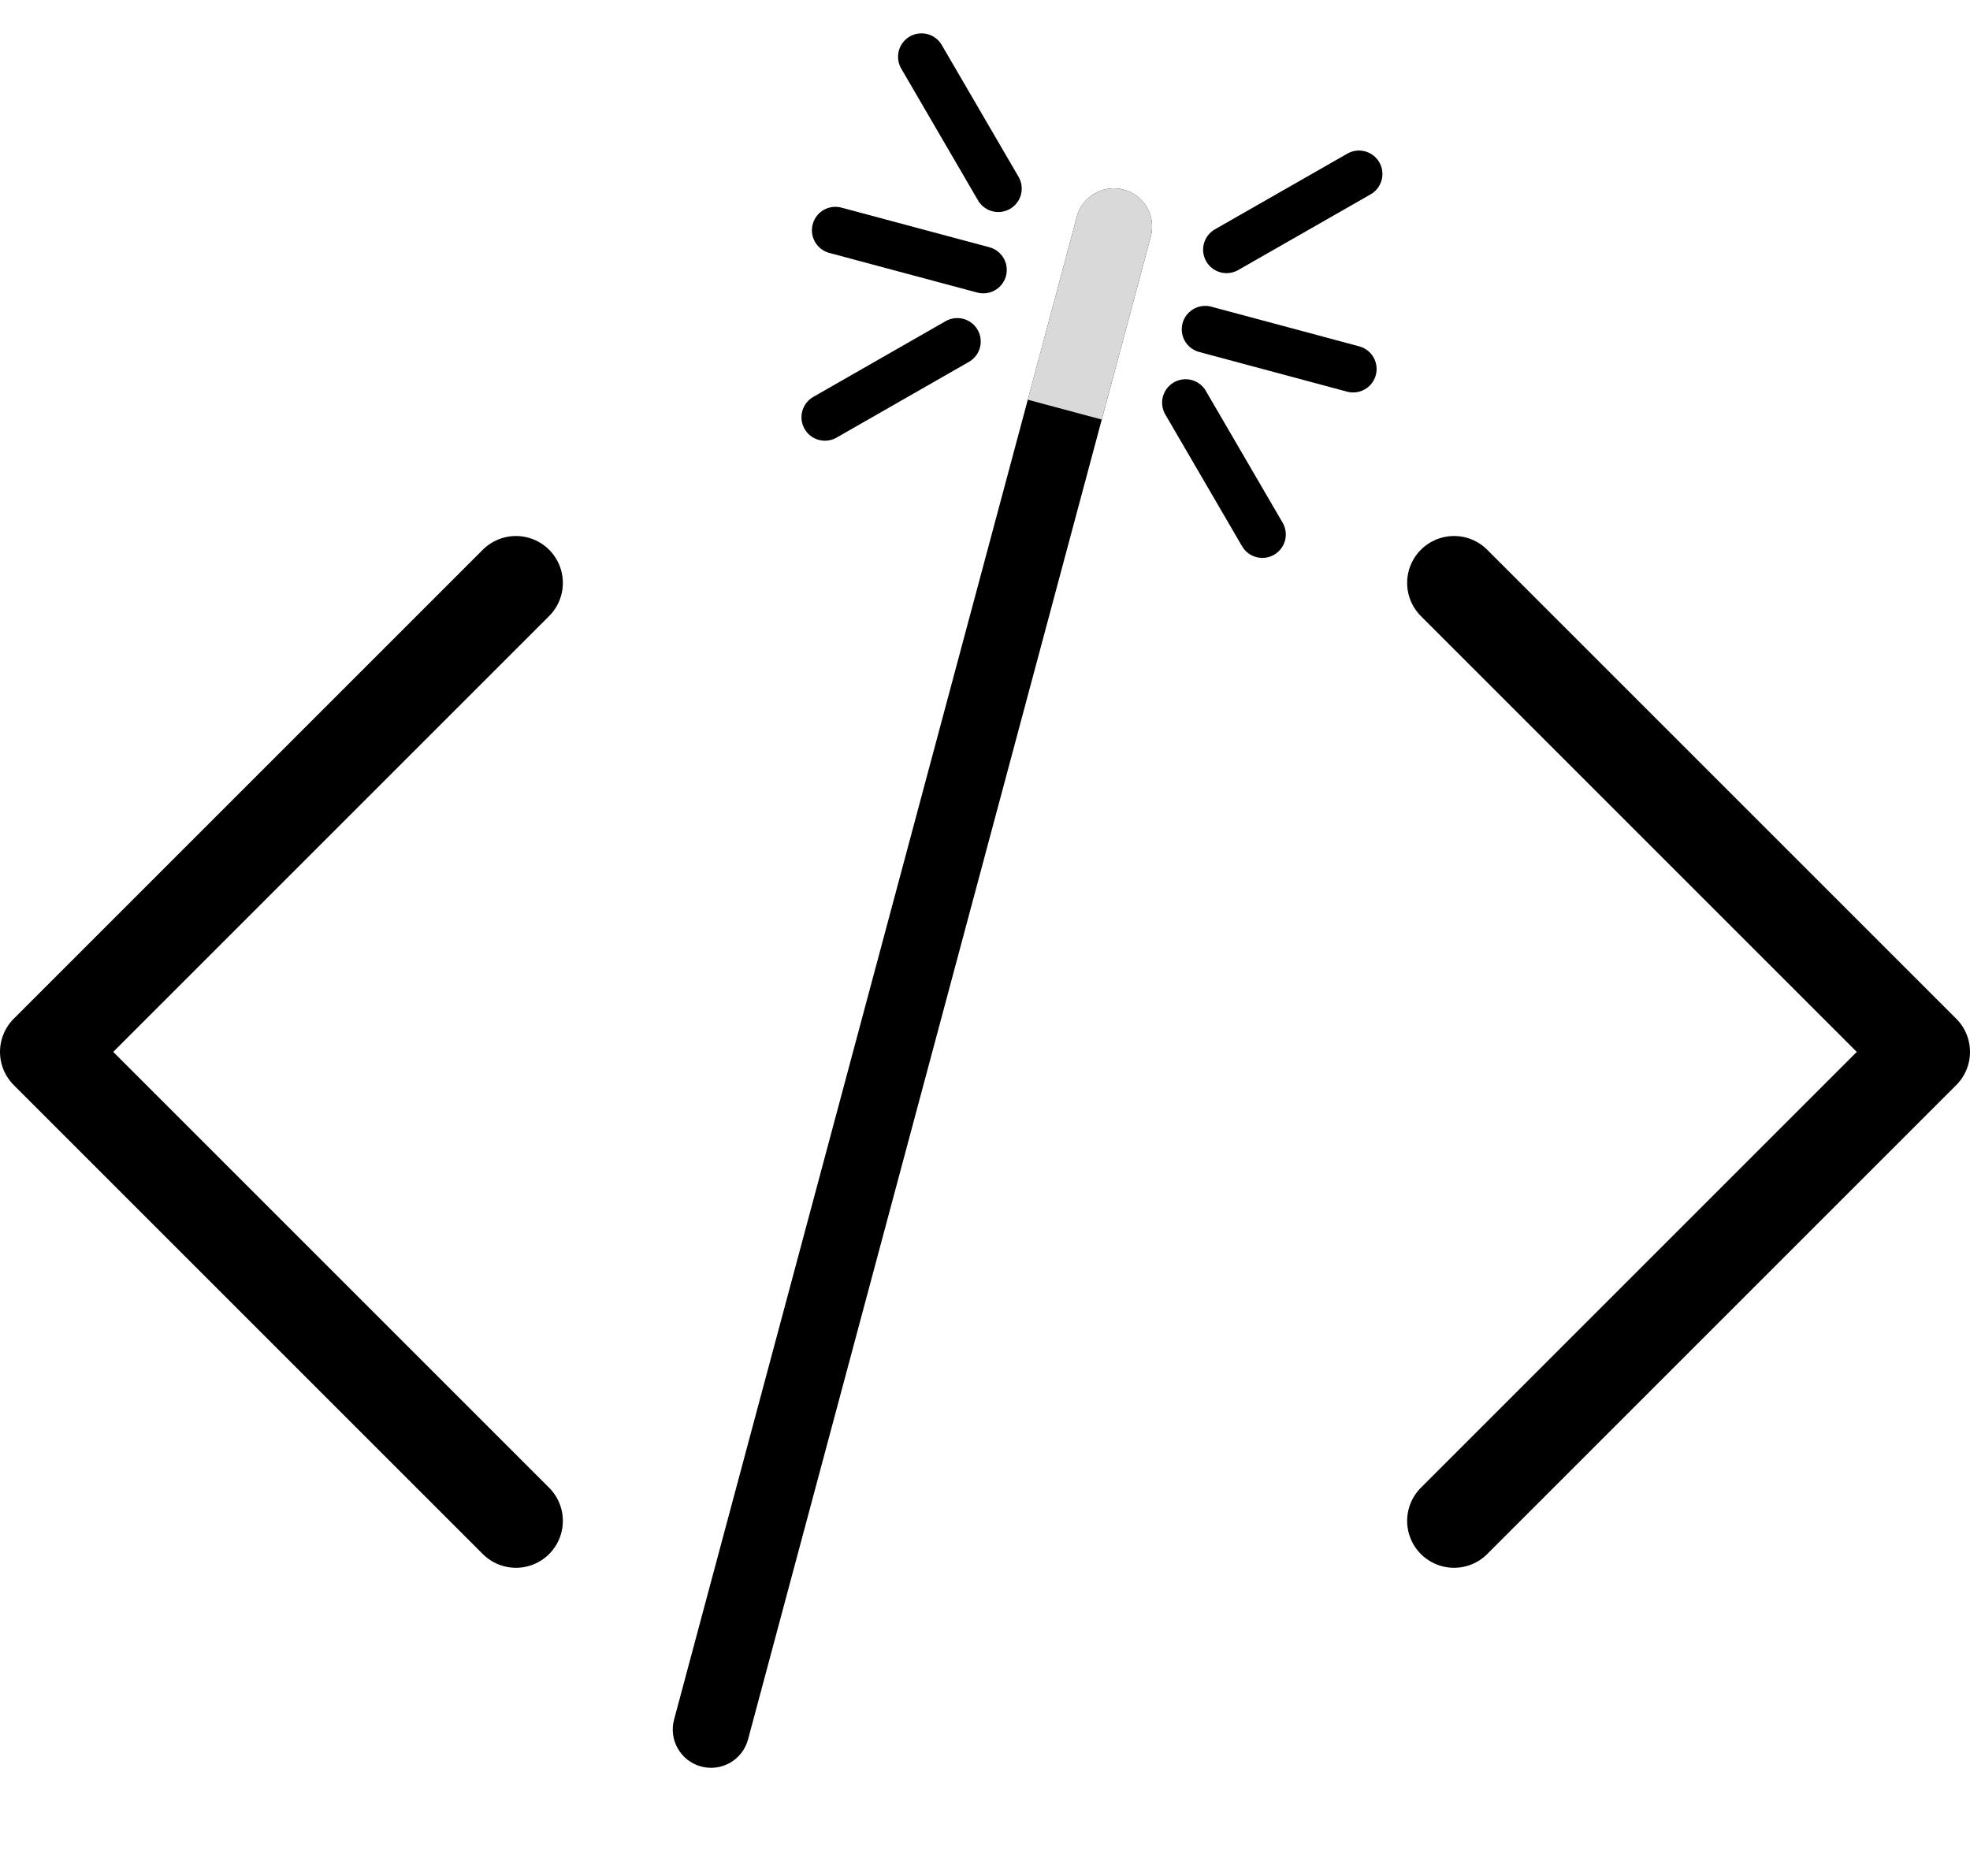
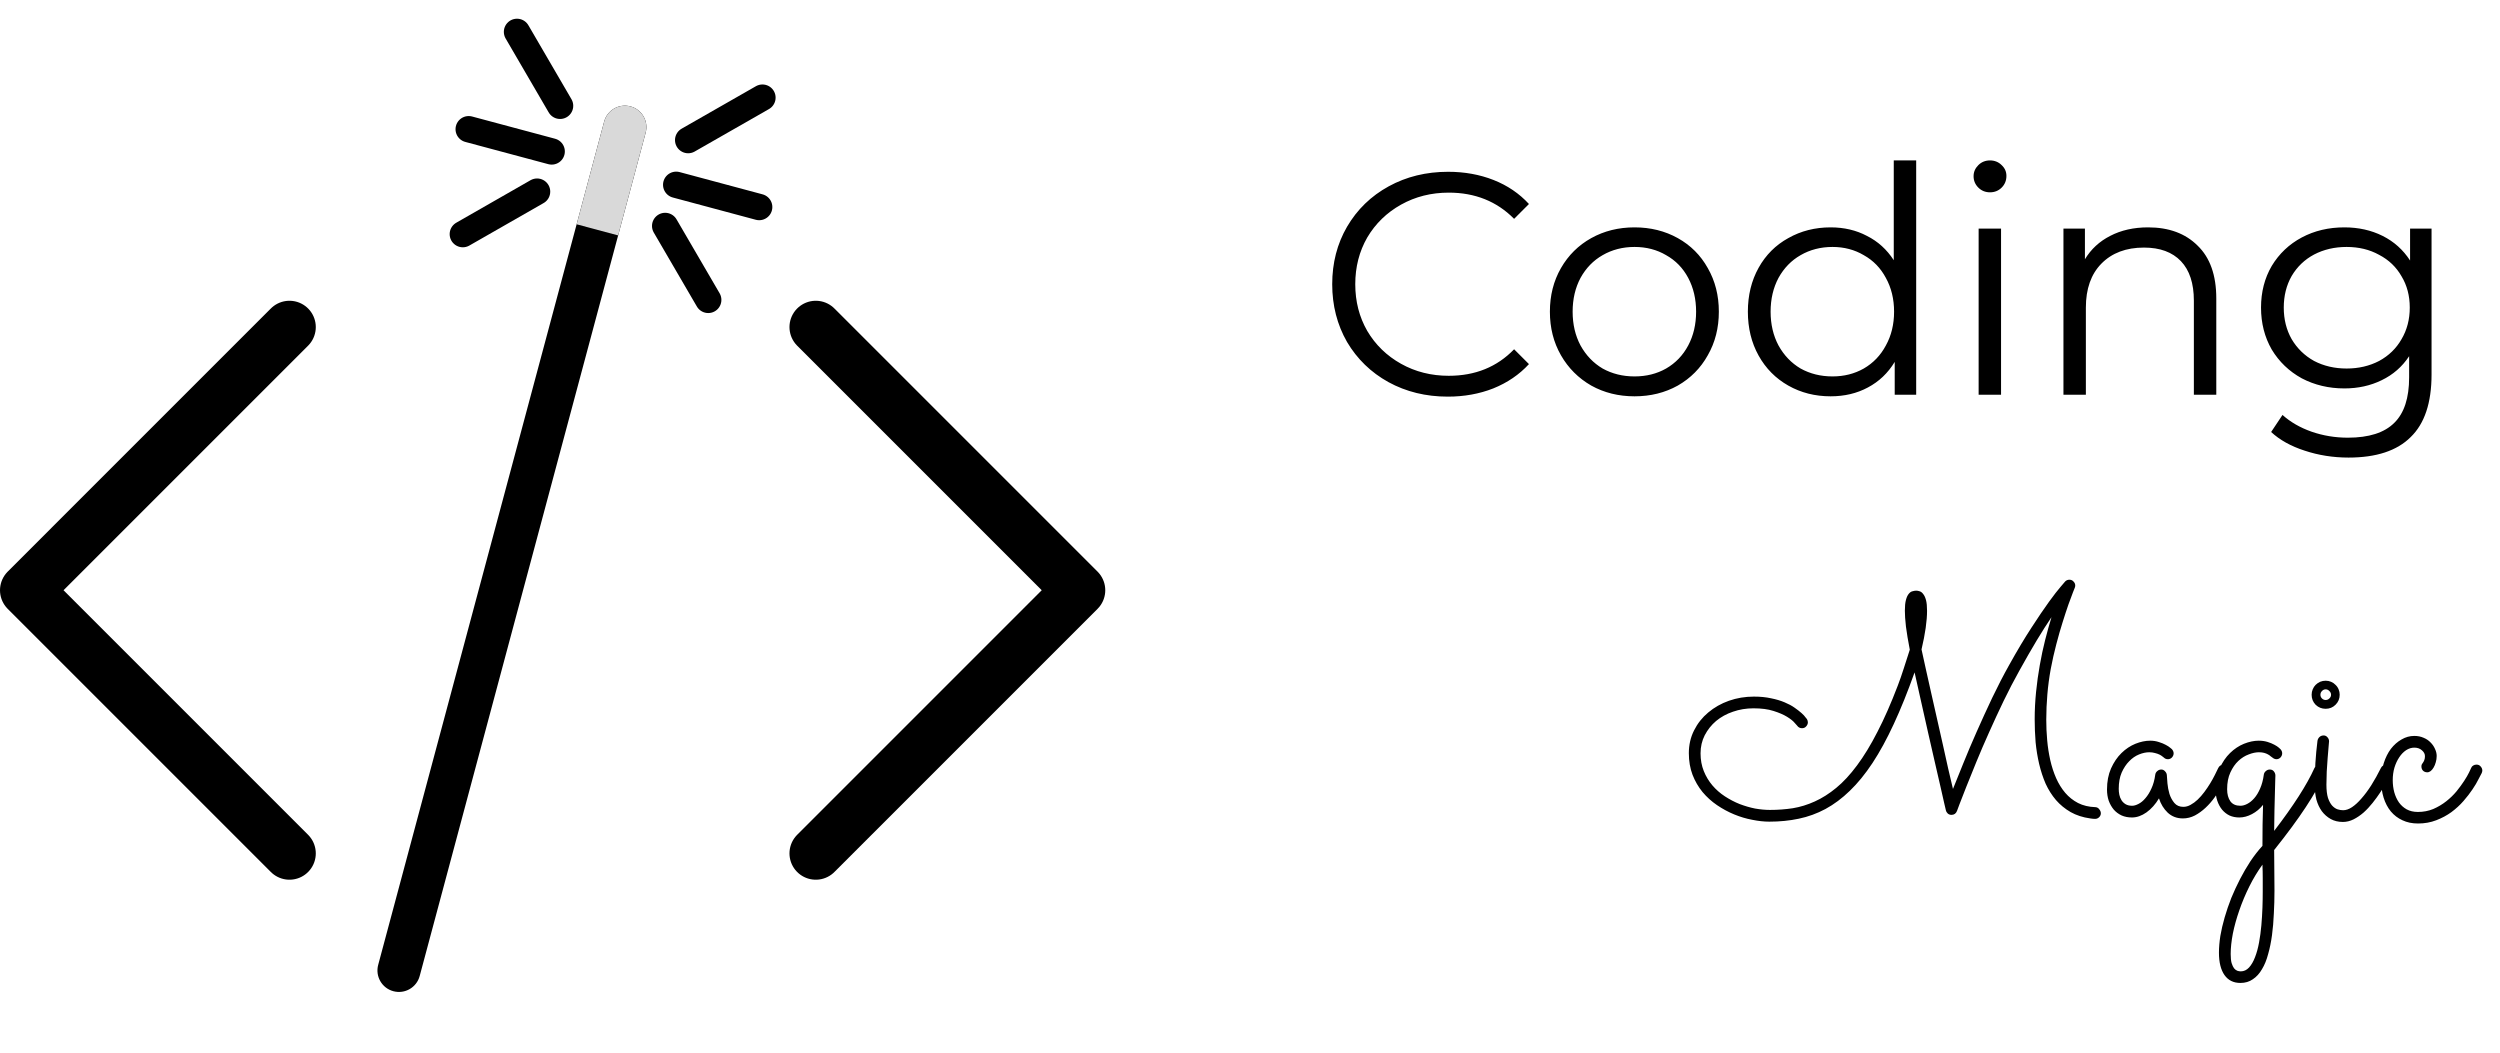
- <svg xmlns="http://www.w3.org/2000/svg" width="42" height="40" viewBox="0 0 42 40" fill="none">
+ <svg xmlns="http://www.w3.org/2000/svg" width="95" height="40" viewBox="0 0 95 40" fill="none">
  <path d="M11 12.429L1 22.429L11 32.429" stroke="black" stroke-width="2" stroke-linecap="round" stroke-linejoin="round" />
  <path d="M31 12.429L41 22.429L31 32.429" stroke="black" stroke-width="2" stroke-linecap="round" stroke-linejoin="round" />
  <path d="M24.535 5.043L15.948 37.089C15.831 37.525 15.384 37.783 14.948 37.666C14.513 37.55 14.254 37.102 14.371 36.666L22.958 4.62C23.075 4.185 23.522 3.926 23.958 4.043C24.393 4.16 24.652 4.607 24.535 5.043Z" fill="black" />
  <path d="M22.958 4.62C23.075 4.185 23.522 3.926 23.958 4.043C24.393 4.16 24.652 4.607 24.535 5.043L23.489 8.946L21.912 8.523L22.958 4.62Z" fill="#D9D9D9" />
  <path d="M25.695 7.022L28.849 7.868" stroke="black" stroke-linecap="round" />
  <path d="M17.81 4.91L20.964 5.755" stroke="black" stroke-linecap="round" />
  <path d="M19.646 1.211L21.283 4.021" stroke="black" stroke-linecap="round" />
  <path d="M17.587 8.897L20.409 7.282" stroke="black" stroke-linecap="round" />
  <path d="M25.276 8.586L26.913 11.396" stroke="black" stroke-linecap="round" />
  <path d="M26.15 5.324L28.973 3.71" stroke="black" stroke-linecap="round" />
+   <path d="M55.016 15.072C54.184 15.072 53.432 14.888 52.76 14.52C52.096 14.152 51.572 13.644 51.188 12.996C50.812 12.34 50.624 11.608 50.624 10.8C50.624 9.992 50.812 9.264 51.188 8.616C51.572 7.96 52.1 7.448 52.772 7.08C53.444 6.712 54.196 6.528 55.028 6.528C55.652 6.528 56.228 6.632 56.756 6.84C57.284 7.048 57.732 7.352 58.1 7.752L57.536 8.316C56.88 7.652 56.052 7.32 55.052 7.32C54.388 7.32 53.784 7.472 53.24 7.776C52.696 8.08 52.268 8.496 51.956 9.024C51.652 9.552 51.5 10.144 51.5 10.8C51.5 11.456 51.652 12.048 51.956 12.576C52.268 13.104 52.696 13.52 53.24 13.824C53.784 14.128 54.388 14.28 55.052 14.28C56.06 14.28 56.888 13.944 57.536 13.272L58.1 13.836C57.732 14.236 57.28 14.544 56.744 14.76C56.216 14.968 55.64 15.072 55.016 15.072ZM62.112 15.06C61.504 15.06 60.956 14.924 60.468 14.652C59.98 14.372 59.596 13.988 59.316 13.5C59.036 13.012 58.896 12.46 58.896 11.844C58.896 11.228 59.036 10.676 59.316 10.188C59.596 9.7 59.98 9.32 60.468 9.048C60.956 8.776 61.504 8.64 62.112 8.64C62.72 8.64 63.268 8.776 63.756 9.048C64.244 9.32 64.624 9.7 64.896 10.188C65.176 10.676 65.316 11.228 65.316 11.844C65.316 12.46 65.176 13.012 64.896 13.5C64.624 13.988 64.244 14.372 63.756 14.652C63.268 14.924 62.72 15.06 62.112 15.06ZM62.112 14.304C62.56 14.304 62.96 14.204 63.312 14.004C63.672 13.796 63.952 13.504 64.152 13.128C64.352 12.752 64.452 12.324 64.452 11.844C64.452 11.364 64.352 10.936 64.152 10.56C63.952 10.184 63.672 9.896 63.312 9.696C62.96 9.488 62.56 9.384 62.112 9.384C61.664 9.384 61.26 9.488 60.9 9.696C60.548 9.896 60.268 10.184 60.06 10.56C59.86 10.936 59.76 11.364 59.76 11.844C59.76 12.324 59.86 12.752 60.06 13.128C60.268 13.504 60.548 13.796 60.9 14.004C61.26 14.204 61.664 14.304 62.112 14.304ZM72.815 6.096V15H71.999V13.752C71.743 14.176 71.403 14.5 70.979 14.724C70.563 14.948 70.091 15.06 69.563 15.06C68.971 15.06 68.435 14.924 67.955 14.652C67.475 14.38 67.099 14 66.827 13.512C66.555 13.024 66.419 12.468 66.419 11.844C66.419 11.22 66.555 10.664 66.827 10.176C67.099 9.688 67.475 9.312 67.955 9.048C68.435 8.776 68.971 8.64 69.563 8.64C70.075 8.64 70.535 8.748 70.943 8.964C71.359 9.172 71.699 9.48 71.963 9.888V6.096H72.815ZM69.635 14.304C70.075 14.304 70.471 14.204 70.823 14.004C71.183 13.796 71.463 13.504 71.663 13.128C71.871 12.752 71.975 12.324 71.975 11.844C71.975 11.364 71.871 10.936 71.663 10.56C71.463 10.184 71.183 9.896 70.823 9.696C70.471 9.488 70.075 9.384 69.635 9.384C69.187 9.384 68.783 9.488 68.423 9.696C68.071 9.896 67.791 10.184 67.583 10.56C67.383 10.936 67.283 11.364 67.283 11.844C67.283 12.324 67.383 12.752 67.583 13.128C67.791 13.504 68.071 13.796 68.423 14.004C68.783 14.204 69.187 14.304 69.635 14.304ZM75.188 8.688H76.04V15H75.188V8.688ZM75.62 7.308C75.444 7.308 75.296 7.248 75.176 7.128C75.056 7.008 74.996 6.864 74.996 6.696C74.996 6.536 75.056 6.396 75.176 6.276C75.296 6.156 75.444 6.096 75.62 6.096C75.796 6.096 75.944 6.156 76.064 6.276C76.184 6.388 76.244 6.524 76.244 6.684C76.244 6.86 76.184 7.008 76.064 7.128C75.944 7.248 75.796 7.308 75.62 7.308ZM81.627 8.64C82.419 8.64 83.047 8.872 83.511 9.336C83.983 9.792 84.219 10.46 84.219 11.34V15H83.367V11.424C83.367 10.768 83.203 10.268 82.875 9.924C82.547 9.58 82.079 9.408 81.471 9.408C80.791 9.408 80.251 9.612 79.851 10.02C79.459 10.42 79.263 10.976 79.263 11.688V15H78.411V8.688H79.227V9.852C79.459 9.468 79.779 9.172 80.187 8.964C80.603 8.748 81.083 8.64 81.627 8.64ZM92.399 8.688V14.232C92.399 15.304 92.135 16.096 91.607 16.608C91.087 17.128 90.299 17.388 89.243 17.388C88.659 17.388 88.103 17.3 87.575 17.124C87.055 16.956 86.631 16.72 86.303 16.416L86.735 15.768C87.039 16.04 87.407 16.252 87.839 16.404C88.279 16.556 88.739 16.632 89.219 16.632C90.019 16.632 90.607 16.444 90.983 16.068C91.359 15.7 91.547 15.124 91.547 14.34V13.536C91.283 13.936 90.935 14.24 90.503 14.448C90.079 14.656 89.607 14.76 89.087 14.76C88.495 14.76 87.955 14.632 87.467 14.376C86.987 14.112 86.607 13.748 86.327 13.284C86.055 12.812 85.919 12.28 85.919 11.688C85.919 11.096 86.055 10.568 86.327 10.104C86.607 9.64 86.987 9.28 87.467 9.024C87.947 8.768 88.487 8.64 89.087 8.64C89.623 8.64 90.107 8.748 90.539 8.964C90.971 9.18 91.319 9.492 91.583 9.9V8.688H92.399ZM89.171 14.004C89.627 14.004 90.039 13.908 90.407 13.716C90.775 13.516 91.059 13.24 91.259 12.888C91.467 12.536 91.571 12.136 91.571 11.688C91.571 11.24 91.467 10.844 91.259 10.5C91.059 10.148 90.775 9.876 90.407 9.684C90.047 9.484 89.635 9.384 89.171 9.384C88.715 9.384 88.303 9.48 87.935 9.672C87.575 9.864 87.291 10.136 87.083 10.488C86.883 10.84 86.783 11.24 86.783 11.688C86.783 12.136 86.883 12.536 87.083 12.888C87.291 13.24 87.575 13.516 87.935 13.716C88.303 13.908 88.715 14.004 89.171 14.004Z" fill="black" />
+   <path d="M77.957 23.453C77.789 23.699 77.602 23.994 77.394 24.338C77.188 24.682 76.967 25.066 76.732 25.492C76.533 25.848 76.336 26.227 76.141 26.629C75.949 27.027 75.766 27.424 75.59 27.818C75.414 28.209 75.252 28.586 75.103 28.949C74.955 29.309 74.826 29.627 74.717 29.904C74.607 30.178 74.522 30.398 74.459 30.566C74.397 30.73 74.365 30.814 74.365 30.818C74.326 30.916 74.256 30.965 74.154 30.965C74.103 30.965 74.059 30.949 74.019 30.918C73.981 30.883 73.955 30.84 73.943 30.789C73.943 30.785 73.924 30.703 73.885 30.543C73.85 30.379 73.801 30.162 73.738 29.893C73.676 29.619 73.603 29.307 73.522 28.955C73.443 28.6 73.359 28.23 73.269 27.848C73.184 27.461 73.096 27.07 73.006 26.676C72.916 26.281 72.832 25.906 72.754 25.551C72.492 26.289 72.228 26.943 71.963 27.514C71.701 28.08 71.432 28.574 71.154 28.996C70.877 29.414 70.59 29.766 70.293 30.051C70 30.336 69.691 30.566 69.367 30.742C69.047 30.914 68.709 31.037 68.353 31.111C68.002 31.186 67.629 31.223 67.234 31.223C67.031 31.223 66.814 31.199 66.584 31.152C66.353 31.109 66.125 31.041 65.898 30.947C65.672 30.854 65.455 30.736 65.248 30.596C65.041 30.455 64.857 30.289 64.697 30.098C64.537 29.902 64.41 29.684 64.316 29.441C64.223 29.195 64.176 28.922 64.176 28.621C64.176 28.305 64.242 28.016 64.375 27.754C64.508 27.488 64.688 27.262 64.914 27.074C65.141 26.883 65.402 26.734 65.699 26.629C66 26.523 66.316 26.471 66.648 26.471C66.891 26.471 67.107 26.492 67.299 26.535C67.494 26.574 67.666 26.625 67.814 26.688C67.963 26.75 68.09 26.818 68.195 26.893C68.301 26.967 68.389 27.035 68.459 27.098C68.529 27.16 68.58 27.215 68.611 27.262C68.643 27.305 68.66 27.326 68.664 27.326C68.688 27.369 68.699 27.41 68.699 27.449C68.699 27.504 68.678 27.555 68.635 27.602C68.596 27.648 68.543 27.672 68.477 27.672C68.398 27.672 68.336 27.639 68.289 27.572C68.285 27.568 68.254 27.533 68.195 27.467C68.137 27.396 68.041 27.32 67.908 27.238C67.775 27.156 67.603 27.082 67.393 27.016C67.186 26.949 66.932 26.916 66.631 26.916C66.357 26.916 66.098 26.959 65.852 27.045C65.609 27.127 65.397 27.244 65.213 27.396C65.033 27.549 64.889 27.73 64.779 27.941C64.674 28.148 64.621 28.377 64.621 28.627C64.621 28.873 64.662 29.098 64.744 29.301C64.826 29.504 64.936 29.686 65.072 29.846C65.209 30.006 65.367 30.145 65.547 30.262C65.727 30.379 65.914 30.477 66.109 30.555C66.305 30.629 66.5 30.686 66.695 30.725C66.894 30.76 67.082 30.777 67.258 30.777C67.555 30.777 67.844 30.756 68.125 30.713C68.41 30.666 68.689 30.58 68.963 30.455C69.24 30.33 69.512 30.158 69.777 29.939C70.043 29.721 70.307 29.436 70.568 29.084C70.83 28.732 71.088 28.309 71.342 27.812C71.6 27.316 71.857 26.73 72.115 26.055C72.193 25.852 72.269 25.633 72.344 25.398C72.418 25.164 72.494 24.928 72.572 24.689C72.506 24.346 72.457 24.053 72.426 23.811C72.398 23.568 72.385 23.367 72.385 23.207C72.385 23.035 72.398 22.898 72.426 22.797C72.453 22.695 72.488 22.619 72.531 22.568C72.574 22.514 72.621 22.48 72.672 22.469C72.723 22.453 72.772 22.445 72.818 22.445C72.857 22.445 72.9 22.453 72.947 22.469C72.998 22.484 73.043 22.52 73.082 22.574C73.125 22.625 73.16 22.701 73.188 22.803C73.215 22.904 73.228 23.041 73.228 23.213C73.228 23.4 73.211 23.617 73.176 23.863C73.141 24.109 73.088 24.381 73.018 24.678C73.068 24.916 73.127 25.182 73.193 25.475C73.26 25.768 73.328 26.072 73.398 26.389C73.469 26.701 73.541 27.021 73.615 27.35C73.689 27.678 73.762 27.998 73.832 28.311C73.902 28.623 73.969 28.922 74.031 29.207C74.098 29.492 74.158 29.75 74.213 29.98C74.318 29.715 74.447 29.395 74.6 29.02C74.752 28.641 74.922 28.24 75.109 27.818C75.297 27.393 75.494 26.961 75.701 26.523C75.912 26.082 76.127 25.666 76.346 25.275C76.654 24.721 76.938 24.246 77.195 23.852C77.453 23.453 77.676 23.125 77.863 22.867C78.051 22.609 78.197 22.42 78.303 22.299C78.412 22.174 78.471 22.105 78.478 22.094C78.522 22.051 78.574 22.029 78.637 22.029C78.703 22.029 78.756 22.053 78.795 22.1C78.838 22.143 78.859 22.193 78.859 22.252C78.859 22.279 78.853 22.307 78.842 22.334C78.842 22.338 78.818 22.396 78.772 22.51C78.728 22.619 78.672 22.771 78.602 22.967C78.535 23.158 78.461 23.385 78.379 23.646C78.297 23.904 78.217 24.184 78.139 24.484C78.061 24.781 77.99 25.094 77.928 25.422C77.869 25.746 77.826 26.07 77.799 26.395C77.787 26.543 77.777 26.699 77.769 26.863C77.762 27.023 77.758 27.186 77.758 27.35C77.758 27.607 77.769 27.867 77.793 28.129C77.816 28.391 77.856 28.643 77.91 28.885C77.965 29.127 78.039 29.355 78.133 29.57C78.227 29.781 78.342 29.967 78.478 30.127C78.615 30.287 78.777 30.416 78.965 30.514C79.156 30.611 79.377 30.664 79.627 30.672C79.689 30.676 79.738 30.703 79.773 30.754C79.812 30.801 79.832 30.852 79.832 30.906C79.832 30.961 79.811 31.01 79.768 31.053C79.725 31.096 79.674 31.117 79.615 31.117C79.553 31.117 79.49 31.111 79.428 31.1C79.147 31.061 78.898 30.98 78.684 30.859C78.469 30.734 78.283 30.582 78.127 30.402C77.971 30.219 77.84 30.012 77.734 29.781C77.633 29.547 77.551 29.297 77.488 29.031C77.426 28.766 77.381 28.49 77.353 28.205C77.33 27.916 77.318 27.625 77.318 27.332C77.318 26.984 77.336 26.637 77.371 26.289C77.406 25.941 77.453 25.604 77.512 25.275C77.57 24.943 77.639 24.623 77.717 24.314C77.795 24.006 77.875 23.719 77.957 23.453ZM84.701 29.365C84.686 29.396 84.652 29.463 84.602 29.564C84.555 29.662 84.492 29.775 84.414 29.904C84.34 30.033 84.252 30.168 84.15 30.309C84.049 30.449 83.936 30.578 83.811 30.695C83.686 30.812 83.551 30.91 83.406 30.988C83.262 31.062 83.109 31.1 82.949 31.1C82.723 31.1 82.531 31.027 82.375 30.883C82.223 30.738 82.111 30.557 82.041 30.338C81.908 30.561 81.75 30.738 81.566 30.871C81.383 31 81.199 31.064 81.016 31.064C80.871 31.064 80.74 31.039 80.623 30.988C80.506 30.934 80.406 30.859 80.324 30.766C80.242 30.668 80.178 30.555 80.131 30.426C80.088 30.297 80.066 30.156 80.066 30.004C80.066 29.699 80.117 29.432 80.219 29.201C80.324 28.967 80.457 28.771 80.617 28.615C80.777 28.459 80.953 28.342 81.144 28.264C81.34 28.186 81.527 28.146 81.707 28.146C81.828 28.146 81.939 28.164 82.041 28.199C82.143 28.23 82.228 28.266 82.299 28.305C82.373 28.344 82.43 28.381 82.469 28.416C82.508 28.447 82.529 28.465 82.533 28.469C82.576 28.52 82.598 28.572 82.598 28.627C82.598 28.686 82.576 28.738 82.533 28.785C82.49 28.828 82.439 28.85 82.381 28.85C82.318 28.85 82.266 28.828 82.223 28.785C82.215 28.777 82.197 28.764 82.17 28.744C82.143 28.721 82.106 28.697 82.059 28.674C82.012 28.65 81.955 28.631 81.889 28.615C81.826 28.596 81.754 28.586 81.672 28.586C81.551 28.586 81.422 28.613 81.285 28.668C81.148 28.723 81.023 28.809 80.91 28.926C80.797 29.039 80.701 29.184 80.623 29.359C80.549 29.531 80.512 29.736 80.512 29.975C80.512 30.049 80.519 30.125 80.535 30.203C80.551 30.277 80.578 30.346 80.617 30.408C80.656 30.471 80.709 30.521 80.775 30.561C80.842 30.6 80.924 30.619 81.022 30.619C81.092 30.619 81.172 30.596 81.262 30.549C81.356 30.502 81.443 30.43 81.525 30.332C81.611 30.234 81.688 30.111 81.754 29.963C81.824 29.814 81.873 29.639 81.9 29.436C81.908 29.381 81.934 29.336 81.977 29.301C82.019 29.262 82.07 29.242 82.129 29.242C82.184 29.242 82.231 29.264 82.269 29.307C82.312 29.35 82.336 29.398 82.34 29.453C82.344 29.527 82.352 29.633 82.363 29.77C82.375 29.902 82.4 30.035 82.439 30.168C82.482 30.301 82.545 30.416 82.627 30.514C82.709 30.611 82.822 30.66 82.967 30.66C83.061 30.66 83.152 30.635 83.242 30.584C83.336 30.533 83.426 30.467 83.512 30.385C83.602 30.299 83.686 30.203 83.764 30.098C83.846 29.988 83.92 29.879 83.986 29.77C84.053 29.66 84.111 29.555 84.162 29.453C84.213 29.352 84.256 29.264 84.291 29.189C84.311 29.146 84.338 29.113 84.373 29.09C84.412 29.066 84.453 29.055 84.496 29.055C84.562 29.055 84.615 29.08 84.654 29.131C84.697 29.178 84.719 29.229 84.719 29.283C84.719 29.311 84.713 29.338 84.701 29.365ZM86.418 31.574C87.152 30.617 87.662 29.822 87.947 29.189C87.967 29.146 87.992 29.115 88.023 29.096C88.059 29.072 88.098 29.061 88.141 29.061C88.207 29.061 88.262 29.084 88.305 29.131C88.348 29.174 88.369 29.225 88.369 29.283C88.369 29.311 88.363 29.338 88.352 29.365C88.18 29.756 87.936 30.191 87.619 30.672C87.303 31.152 86.902 31.695 86.418 32.301C86.418 32.547 86.42 32.793 86.424 33.039C86.428 33.285 86.43 33.555 86.43 33.848C86.43 34.141 86.422 34.43 86.406 34.715C86.394 35.004 86.371 35.277 86.336 35.535C86.301 35.797 86.252 36.037 86.189 36.256C86.131 36.478 86.053 36.67 85.955 36.83C85.861 36.994 85.746 37.121 85.609 37.211C85.477 37.305 85.318 37.352 85.135 37.352C84.873 37.352 84.672 37.252 84.531 37.053C84.391 36.853 84.32 36.57 84.32 36.203C84.32 36.008 84.338 35.795 84.373 35.565C84.412 35.338 84.467 35.103 84.537 34.861C84.607 34.619 84.691 34.373 84.789 34.123C84.891 33.877 85.002 33.637 85.123 33.402C85.244 33.168 85.375 32.943 85.516 32.728C85.66 32.514 85.812 32.318 85.973 32.143C85.977 31.869 85.978 31.598 85.978 31.328C85.982 31.059 85.988 30.811 85.996 30.584C85.879 30.732 85.738 30.85 85.574 30.936C85.414 31.021 85.254 31.064 85.094 31.064C84.957 31.064 84.832 31.039 84.719 30.988C84.609 30.934 84.516 30.859 84.438 30.766C84.359 30.668 84.299 30.555 84.256 30.426C84.213 30.297 84.191 30.156 84.191 30.004C84.191 29.699 84.242 29.432 84.344 29.201C84.449 28.967 84.582 28.771 84.742 28.615C84.902 28.459 85.078 28.342 85.269 28.264C85.465 28.186 85.652 28.146 85.832 28.146C85.953 28.146 86.064 28.162 86.166 28.193C86.268 28.225 86.353 28.26 86.424 28.299C86.498 28.338 86.555 28.375 86.594 28.41C86.633 28.445 86.654 28.465 86.658 28.469C86.701 28.516 86.723 28.568 86.723 28.627C86.723 28.686 86.701 28.738 86.658 28.785C86.615 28.828 86.564 28.85 86.506 28.85C86.451 28.85 86.398 28.828 86.348 28.785C86.332 28.773 86.311 28.758 86.283 28.738C86.26 28.715 86.227 28.691 86.184 28.668C86.144 28.645 86.096 28.625 86.037 28.609C85.982 28.594 85.916 28.586 85.838 28.586C85.721 28.586 85.592 28.613 85.451 28.668C85.311 28.719 85.18 28.801 85.059 28.914C84.938 29.027 84.836 29.174 84.754 29.354C84.672 29.529 84.631 29.742 84.631 29.992C84.631 30.18 84.672 30.332 84.754 30.449C84.836 30.562 84.963 30.619 85.135 30.619C85.217 30.619 85.303 30.596 85.393 30.549C85.486 30.502 85.576 30.43 85.662 30.332C85.748 30.234 85.822 30.111 85.885 29.963C85.951 29.814 85.998 29.639 86.025 29.436C86.033 29.381 86.059 29.336 86.102 29.301C86.144 29.262 86.195 29.242 86.254 29.242C86.32 29.242 86.371 29.266 86.406 29.312C86.445 29.359 86.465 29.412 86.465 29.471C86.465 29.475 86.463 29.535 86.459 29.652C86.455 29.766 86.451 29.918 86.447 30.109C86.443 30.301 86.438 30.523 86.43 30.777C86.426 31.027 86.422 31.293 86.418 31.574ZM85.973 32.857C85.789 33.111 85.623 33.387 85.475 33.684C85.326 33.984 85.199 34.287 85.094 34.592C84.988 34.897 84.906 35.191 84.848 35.477C84.793 35.766 84.766 36.023 84.766 36.25C84.766 36.395 84.777 36.51 84.801 36.596C84.828 36.682 84.859 36.748 84.894 36.795C84.934 36.842 84.975 36.873 85.018 36.889C85.064 36.904 85.107 36.912 85.147 36.912C85.268 36.912 85.373 36.863 85.463 36.766C85.553 36.668 85.629 36.537 85.691 36.373C85.754 36.213 85.805 36.027 85.844 35.816C85.883 35.605 85.912 35.387 85.932 35.16C85.951 34.938 85.965 34.715 85.973 34.492C85.981 34.27 85.984 34.065 85.984 33.877C85.984 33.709 85.984 33.541 85.984 33.373C85.984 33.205 85.981 33.033 85.973 32.857ZM88.908 26.4C88.908 26.549 88.856 26.676 88.75 26.781C88.648 26.883 88.523 26.934 88.375 26.934C88.227 26.934 88.1 26.883 87.994 26.781C87.893 26.676 87.842 26.549 87.842 26.4C87.842 26.326 87.856 26.258 87.883 26.195C87.91 26.129 87.947 26.072 87.994 26.025C88.045 25.975 88.102 25.936 88.164 25.908C88.231 25.881 88.301 25.867 88.375 25.867C88.449 25.867 88.518 25.881 88.58 25.908C88.647 25.936 88.703 25.975 88.75 26.025C88.801 26.072 88.84 26.129 88.867 26.195C88.894 26.258 88.908 26.326 88.908 26.4ZM87.959 29.834C87.959 29.271 87.994 28.711 88.064 28.152C88.072 28.098 88.096 28.051 88.135 28.012C88.178 27.969 88.232 27.947 88.299 27.947C88.357 27.947 88.406 27.971 88.445 28.018C88.484 28.061 88.504 28.111 88.504 28.17C88.504 28.193 88.498 28.264 88.486 28.381C88.478 28.498 88.467 28.639 88.451 28.803C88.439 28.963 88.428 29.135 88.416 29.318C88.408 29.498 88.404 29.664 88.404 29.816C88.404 30.023 88.424 30.191 88.463 30.32C88.506 30.445 88.559 30.543 88.621 30.613C88.688 30.684 88.756 30.73 88.826 30.754C88.9 30.777 88.971 30.789 89.037 30.789C89.147 30.789 89.26 30.75 89.377 30.672C89.494 30.594 89.613 30.484 89.734 30.344C89.859 30.203 89.984 30.035 90.109 29.84C90.234 29.641 90.357 29.42 90.478 29.178C90.498 29.139 90.525 29.109 90.561 29.09C90.596 29.066 90.635 29.055 90.678 29.055C90.74 29.055 90.791 29.078 90.83 29.125C90.873 29.172 90.894 29.223 90.894 29.277C90.894 29.316 90.887 29.35 90.871 29.377C90.824 29.467 90.766 29.576 90.695 29.705C90.625 29.834 90.545 29.967 90.455 30.104C90.365 30.24 90.266 30.377 90.156 30.514C90.051 30.646 89.938 30.768 89.816 30.877C89.695 30.982 89.568 31.068 89.436 31.135C89.303 31.201 89.168 31.234 89.031 31.234C88.856 31.234 88.701 31.197 88.568 31.123C88.436 31.049 88.322 30.949 88.228 30.824C88.139 30.699 88.07 30.553 88.023 30.385C87.981 30.213 87.959 30.029 87.959 29.834ZM88.58 26.4C88.58 26.346 88.559 26.299 88.516 26.26C88.477 26.217 88.43 26.195 88.375 26.195C88.32 26.195 88.273 26.217 88.234 26.26C88.195 26.299 88.176 26.346 88.176 26.4C88.176 26.455 88.195 26.502 88.234 26.541C88.273 26.58 88.32 26.6 88.375 26.6C88.43 26.6 88.477 26.58 88.516 26.541C88.559 26.502 88.58 26.455 88.58 26.4ZM94.305 29.377C94.281 29.42 94.24 29.498 94.182 29.611C94.127 29.725 94.051 29.854 93.953 29.998C93.859 30.139 93.746 30.285 93.613 30.438C93.481 30.59 93.328 30.73 93.156 30.859C92.984 30.984 92.791 31.088 92.576 31.17C92.365 31.252 92.135 31.293 91.885 31.293C91.662 31.293 91.465 31.252 91.293 31.17C91.121 31.092 90.975 30.98 90.853 30.836C90.732 30.688 90.641 30.514 90.578 30.314C90.516 30.115 90.484 29.895 90.484 29.652C90.484 29.418 90.518 29.199 90.584 28.996C90.65 28.789 90.74 28.609 90.853 28.457C90.971 28.305 91.106 28.186 91.258 28.1C91.41 28.01 91.572 27.965 91.744 27.965C91.873 27.965 91.99 27.988 92.096 28.035C92.201 28.078 92.289 28.137 92.359 28.211C92.434 28.285 92.49 28.367 92.529 28.457C92.572 28.547 92.594 28.637 92.594 28.727C92.594 28.812 92.582 28.893 92.559 28.967C92.539 29.041 92.512 29.107 92.477 29.166C92.445 29.221 92.408 29.266 92.365 29.301C92.322 29.332 92.279 29.348 92.236 29.348C92.17 29.348 92.115 29.326 92.072 29.283C92.033 29.24 92.014 29.188 92.014 29.125C92.014 29.094 92.019 29.066 92.031 29.043C92.047 29.02 92.062 28.996 92.078 28.973C92.098 28.945 92.113 28.914 92.125 28.879C92.141 28.84 92.148 28.791 92.148 28.732C92.148 28.65 92.109 28.576 92.031 28.51C91.957 28.443 91.861 28.41 91.744 28.41C91.635 28.41 91.529 28.443 91.428 28.51C91.33 28.576 91.244 28.666 91.17 28.779C91.096 28.889 91.035 29.02 90.988 29.172C90.945 29.32 90.924 29.479 90.924 29.646C90.924 29.807 90.943 29.959 90.982 30.104C91.022 30.248 91.08 30.377 91.158 30.49C91.236 30.6 91.334 30.688 91.451 30.754C91.572 30.82 91.715 30.854 91.879 30.854C92.09 30.854 92.285 30.816 92.465 30.742C92.644 30.664 92.809 30.566 92.957 30.449C93.106 30.332 93.236 30.205 93.35 30.068C93.463 29.928 93.559 29.797 93.637 29.676C93.719 29.551 93.781 29.443 93.824 29.354C93.871 29.26 93.898 29.201 93.906 29.178C93.922 29.139 93.947 29.109 93.982 29.09C94.022 29.066 94.062 29.055 94.106 29.055C94.172 29.055 94.225 29.078 94.264 29.125C94.307 29.172 94.328 29.225 94.328 29.283C94.328 29.307 94.32 29.338 94.305 29.377Z" fill="black" />
</svg>
